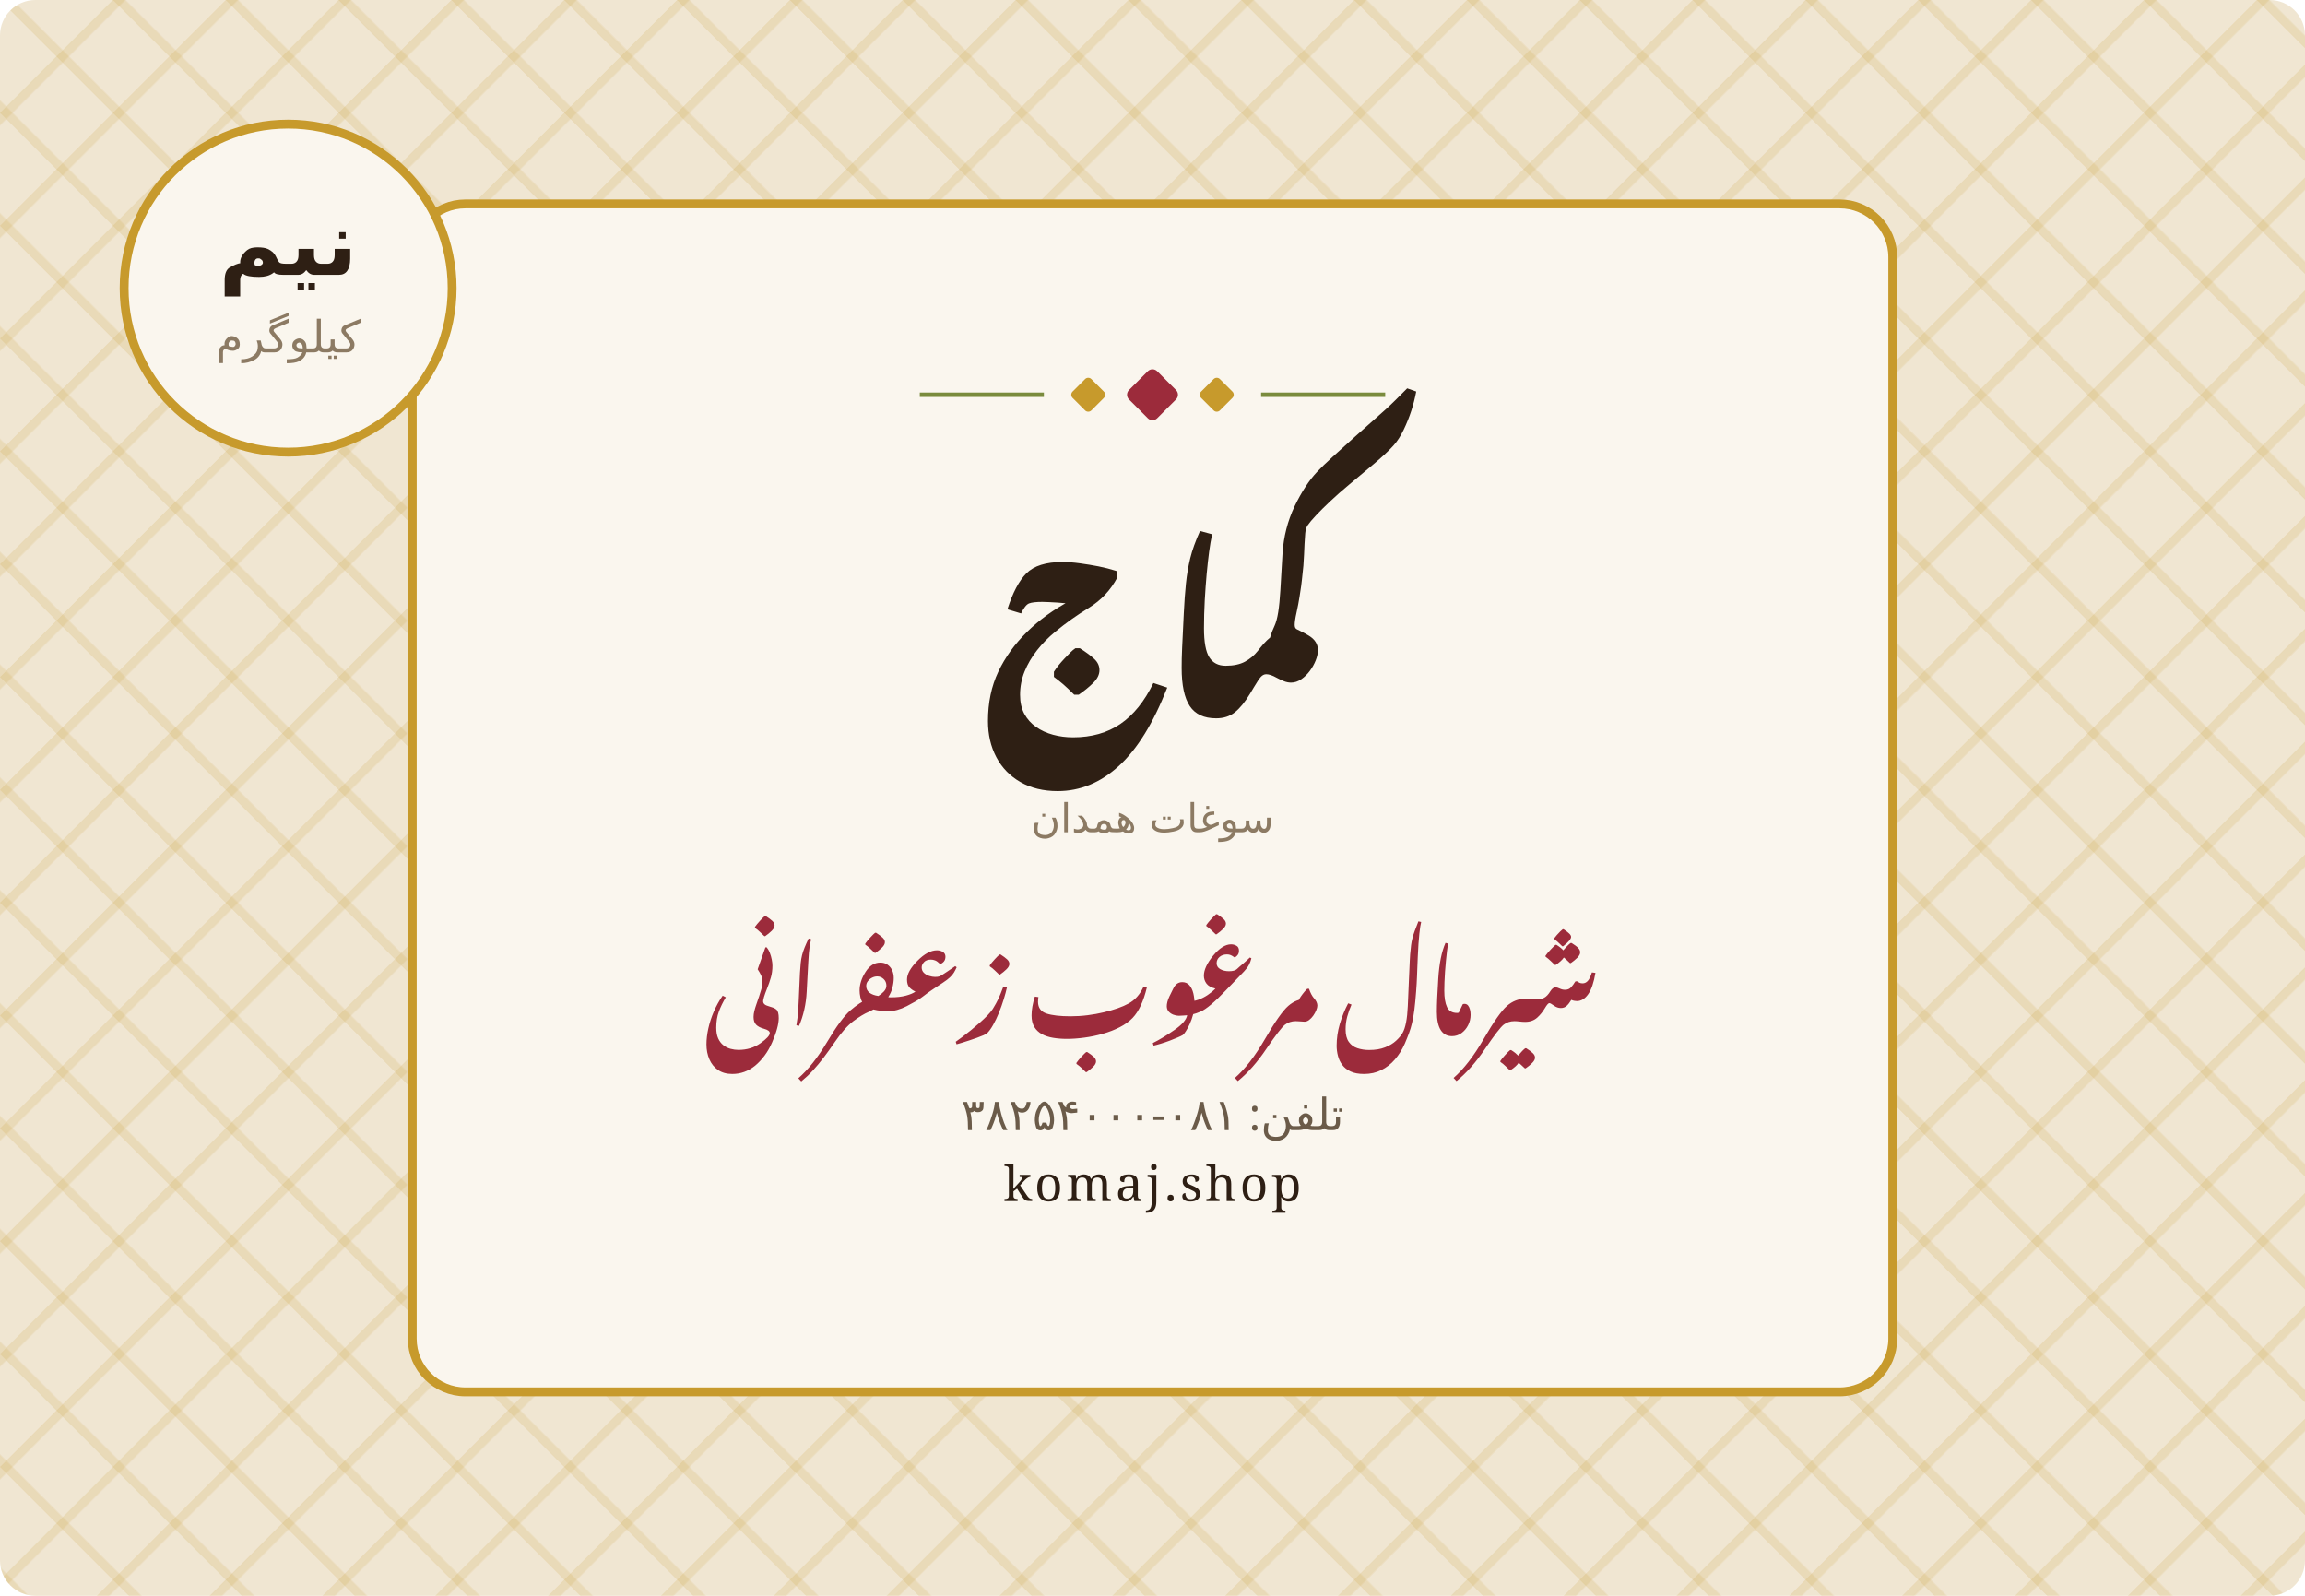
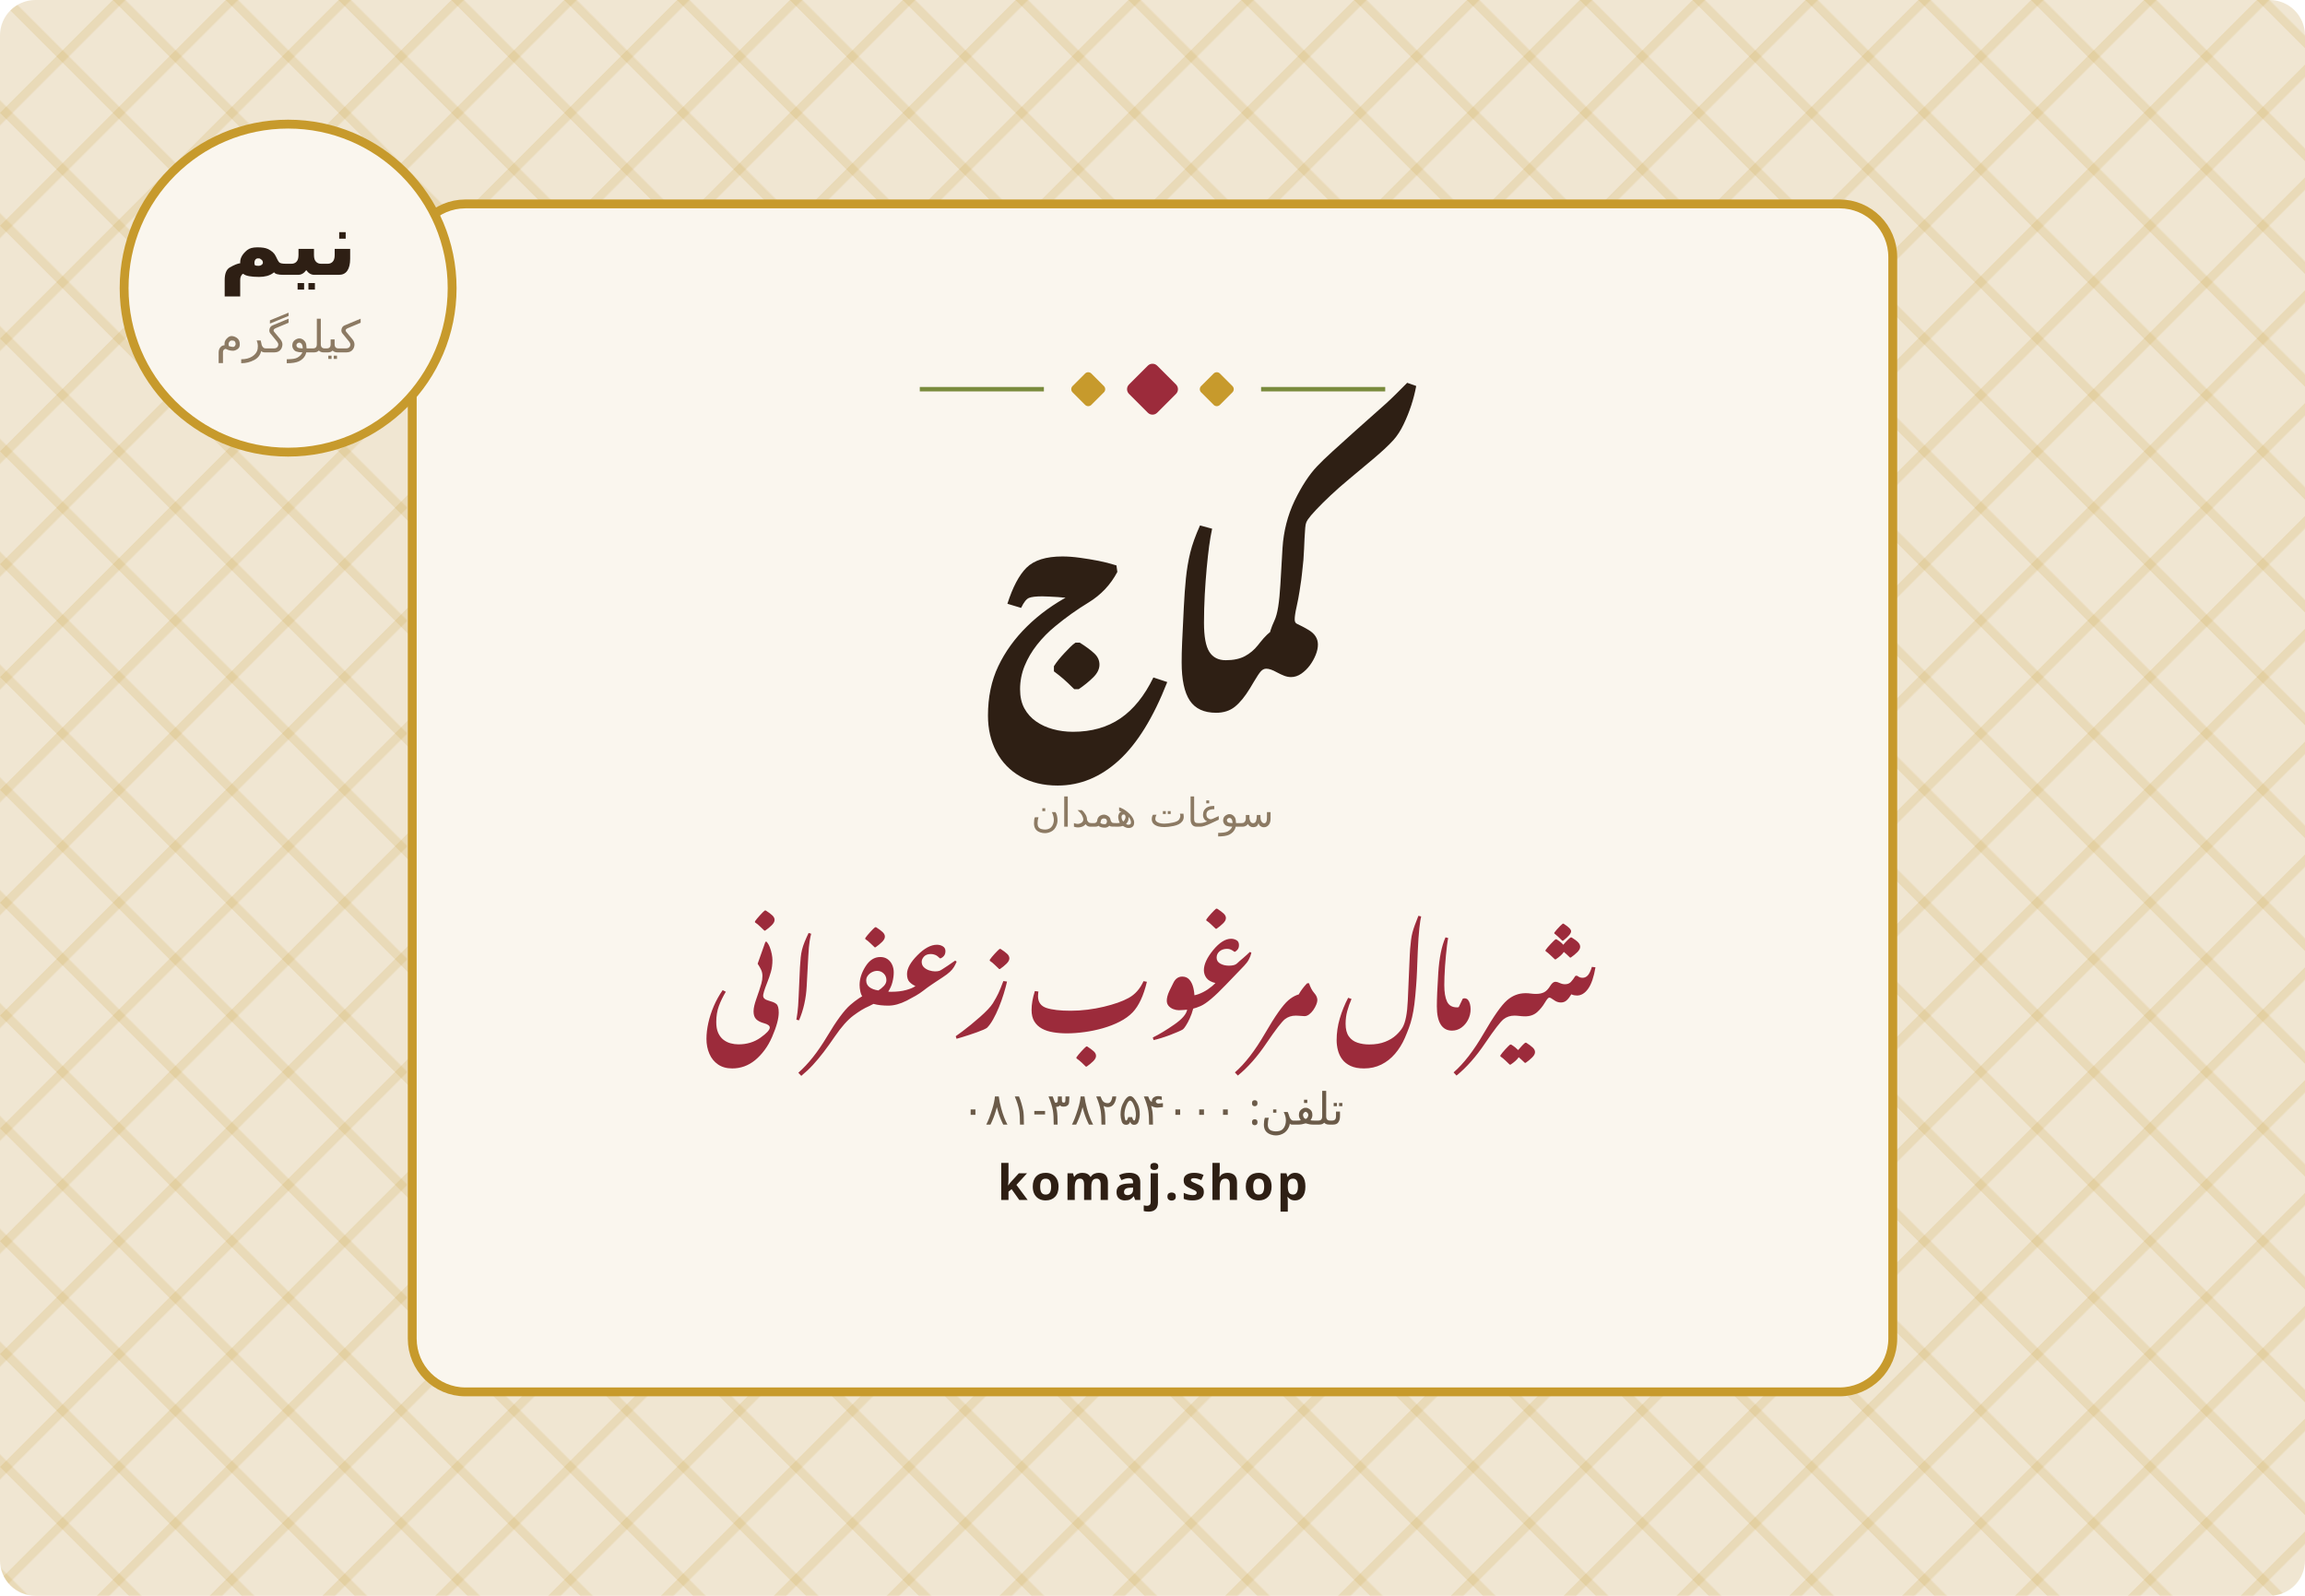
<svg xmlns="http://www.w3.org/2000/svg" width="1040" height="720" viewBox="0 0 1040 720">
  <defs>
    <pattern id="hatch45" width="36" height="36" patternUnits="userSpaceOnUse" patternTransform="rotate(45)">
      <rect width="4" height="36" fill="#C79A2C" fill-opacity="0.16" />
    </pattern>
    <pattern id="hatch135" width="36" height="36" patternUnits="userSpaceOnUse" patternTransform="rotate(-45)">
      <rect width="4" height="36" fill="#C79A2C" fill-opacity="0.16" />
    </pattern>
    <clipPath id="lid">
      <rect width="1040" height="720" rx="16" />
    </clipPath>
  </defs>
  <rect width="1040" height="720" rx="16" fill="#F0E6D2" />
  <g clip-path="url(#lid)">
    <rect width="1040" height="720" fill="url(#hatch45)" />
    <rect width="1040" height="720" fill="url(#hatch135)" />
  </g>
  <rect x="186.0" y="92.0" width="668.0" height="536.0" rx="24" fill="#FAF6EE" stroke="#C79A2C" stroke-width="4" />
-   <rect x="415.0" y="177.1" width="56.0" height="2.0" fill="#7A8B3D" />
-   <rect x="569.0" y="177.1" width="56.0" height="2.0" fill="#7A8B3D" />
-   <rect x="-6.00" y="-6.00" width="12.00" height="12.00" fill="#C79A2C" rx="2.0" transform="translate(491.0,178.1) rotate(45)" />
-   <rect x="-9.00" y="-9.00" width="18.00" height="18.00" fill="#9C2B3B" rx="3.0" transform="translate(520.0,178.1) rotate(45)" />
-   <rect x="-6.00" y="-6.00" width="12.00" height="12.00" fill="#C79A2C" rx="2.0" transform="translate(549.0,178.1) rotate(45)" />
-   <text x="520.0" y="324.1" text-anchor="middle" font-family="'Noto Nastaliq Urdu', serif" font-size="88.0" fill="#2E1F14" font-weight="700" direction="rtl">کماج</text>
-   <text x="520.0" y="375.5" text-anchor="middle" font-family="'Vazirmatn', sans-serif" font-size="18.0" fill="#8C7A63" direction="rtl">سوغات همدان</text>
-   <text x="520.0" y="467.5" text-anchor="middle" font-family="'Noto Nastaliq Urdu', serif" font-size="46.0" fill="#9C2B3B" direction="rtl">شیرمال مرغوب زعفرانی</text>
-   <text x="520.0" y="509.9" text-anchor="middle" font-family="'Vazirmatn', sans-serif" font-size="20.0" fill="#6B5B49" direction="rtl">تلفن: ۰۸۱-۳۸۲۵۴۰۰۰</text>
-   <text x="520.0" y="541.9" text-anchor="middle" font-family="'Marcellus', serif" font-size="22.0" fill="#2E1F14" letter-spacing="1.54">komaj.shop</text>
+   <rect x="569.0" y="174.6" width="56.0" height="2.0" fill="#7A8B3D" />
+   <rect x="415.0" y="174.6" width="56.0" height="2.0" fill="#7A8B3D" />
+   <rect x="-6.00" y="-6.00" width="12.00" height="12.00" fill="#C79A2C" rx="2.0" transform="translate(549.0,175.6) rotate(45)" />
+   <rect x="-9.00" y="-9.00" width="18.00" height="18.00" fill="#9C2B3B" rx="3.0" transform="translate(520.0,175.6) rotate(45)" />
+   <rect x="-6.00" y="-6.00" width="12.00" height="12.00" fill="#C79A2C" rx="2.0" transform="translate(491.0,175.6) rotate(45)" />
+   <text x="520.0" y="321.6" text-anchor="middle" font-family="'Noto Nastaliq Urdu', serif" font-size="88.0" fill="#2E1F14" font-weight="700" direction="rtl">کماج</text>
+   <text x="520.0" y="373.0" text-anchor="middle" font-family="'Vazirmatn', sans-serif" font-size="18.0" fill="#8C7A63" direction="rtl">سوغات همدان</text>
+   <text x="520.0" y="465.0" text-anchor="middle" font-family="'Noto Nastaliq Urdu', serif" font-size="46.0" fill="#9C2B3B" direction="rtl">شیرمال مرغوب زعفرانی</text>
+   <text x="520.0" y="507.4" text-anchor="middle" font-family="'Vazirmatn', sans-serif" font-size="20.0" fill="#6B5B49" direction="rtl">تلفن: ⁦۰۸۱-۳۸۲۵۴۰۰۰⁩</text>
+   <text x="520.0" y="541.4" text-anchor="middle" font-family="'Vazirmatn', sans-serif" font-size="22.0" fill="#2E1F14" font-weight="600" letter-spacing="1.32">komaj.shop</text>
  <circle cx="130.0" cy="130.0" r="74" fill="#FAF6EE" stroke="#C79A2C" stroke-width="4" />
  <text x="130.0" y="124.0" text-anchor="middle" font-family="'Vazirmatn', sans-serif" font-size="40.0" fill="#2E1F14" font-weight="800" direction="rtl">نیم</text>
  <text x="130.0" y="159.0" text-anchor="middle" font-family="'Vazirmatn', sans-serif" font-size="20.0" fill="#8C7A63" direction="rtl">کیلوگرم</text>
</svg>
